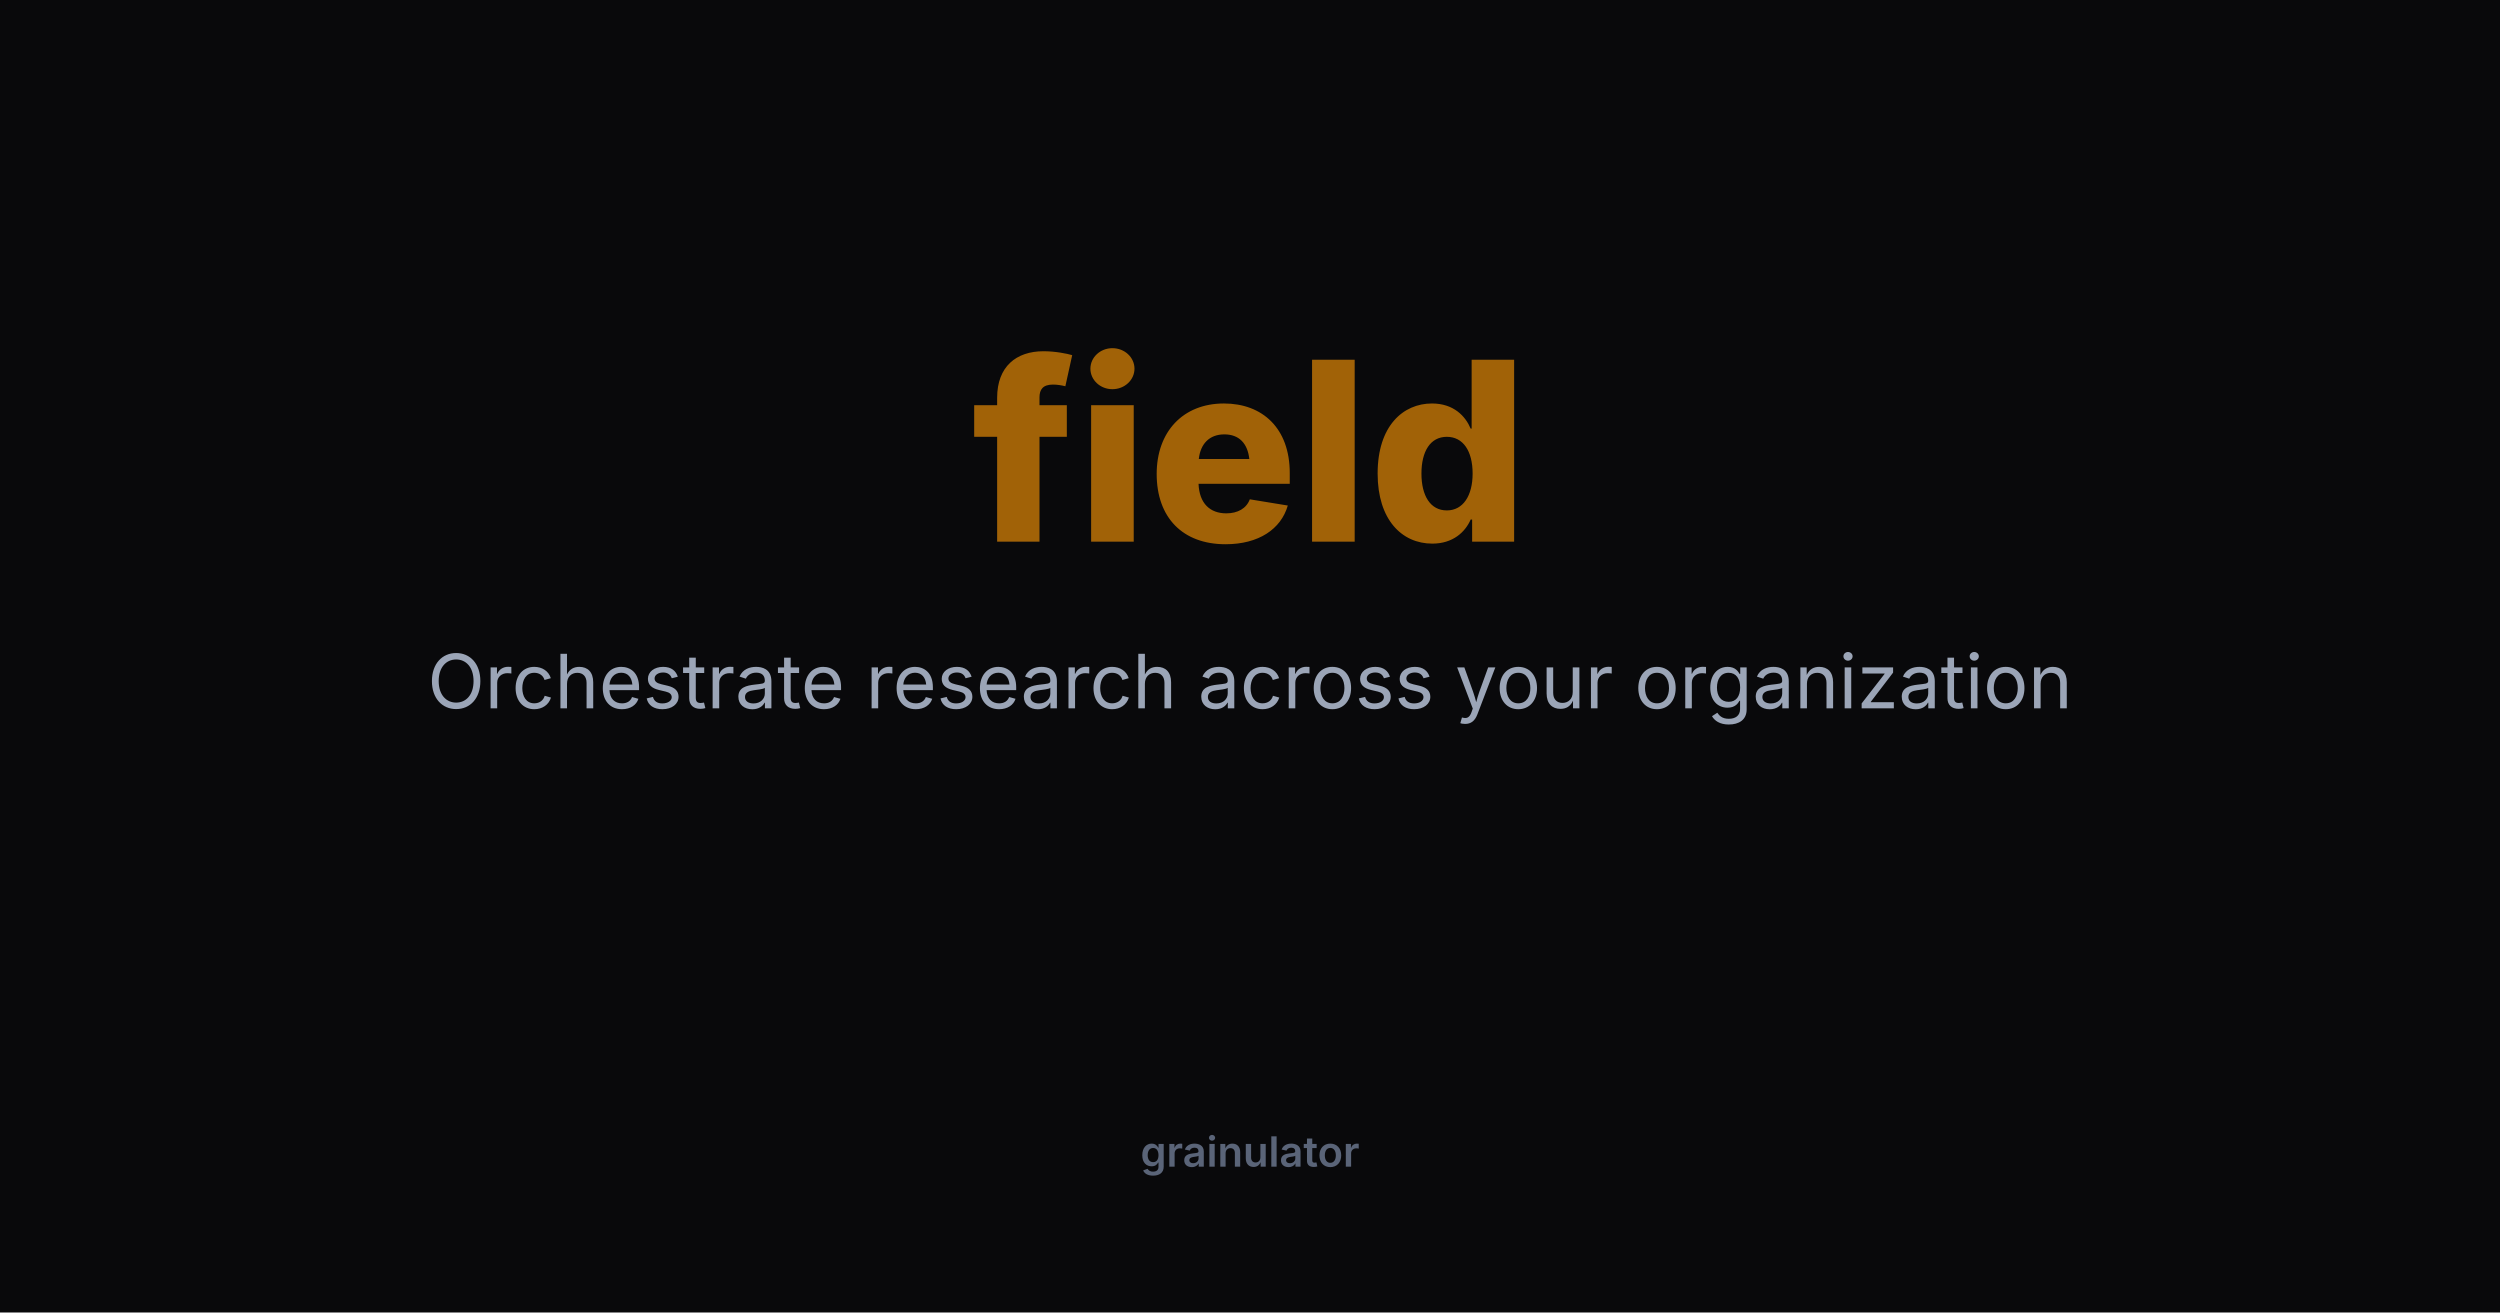
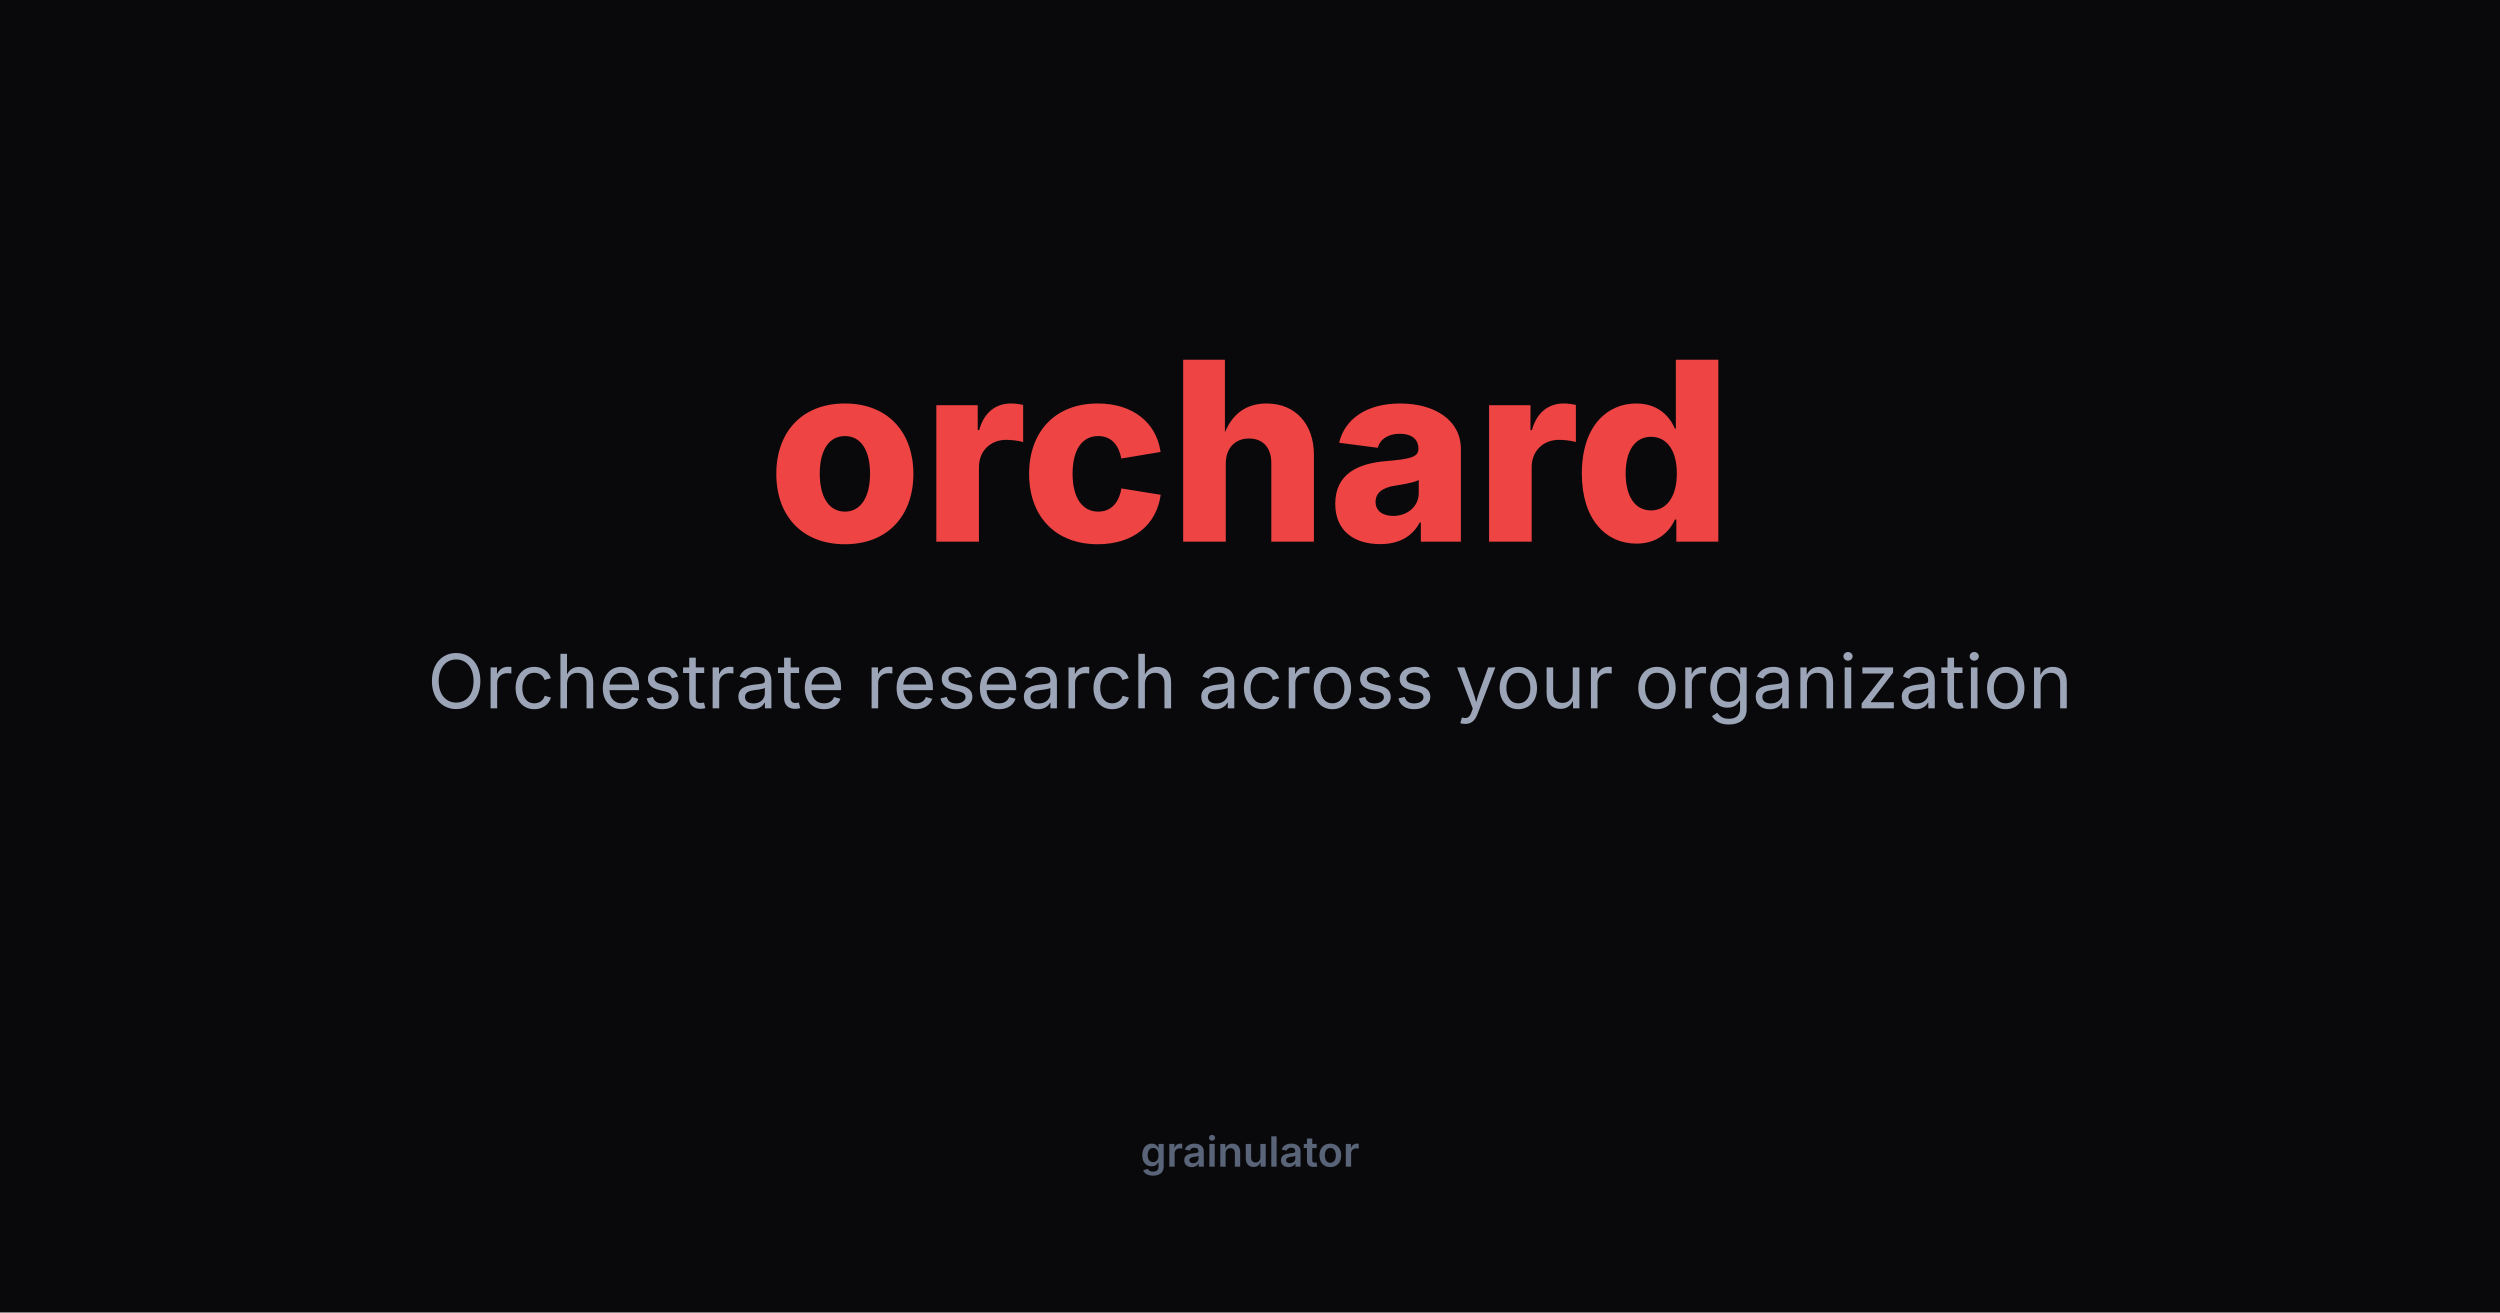
<svg xmlns="http://www.w3.org/2000/svg" width="1200" height="630">
  <rect width="1200" height="630" fill="#09090b" />
-   <text x="600" y="260" text-anchor="middle" font-family="-apple-system,BlinkMacSystemFont,'Segoe UI',system-ui,sans-serif" font-weight="800" font-size="120" fill="#a16207">field</text>
+   <text x="600" y="260" text-anchor="middle" font-family="-apple-system,BlinkMacSystemFont,'Segoe UI',system-ui,sans-serif" font-weight="800" font-size="120" fill="#ef4444">orchard</text>
  <text x="600" y="340" text-anchor="middle" font-family="-apple-system,BlinkMacSystemFont,'Segoe UI',system-ui,sans-serif" font-weight="400" font-size="36" fill="#9ba5b7">Orchestrate research across your organization</text>
  <text x="600" y="560" text-anchor="middle" font-family="-apple-system,BlinkMacSystemFont,'Segoe UI',system-ui,sans-serif" font-weight="600" font-size="20" fill="#5a6478">grainulator</text>
</svg>
